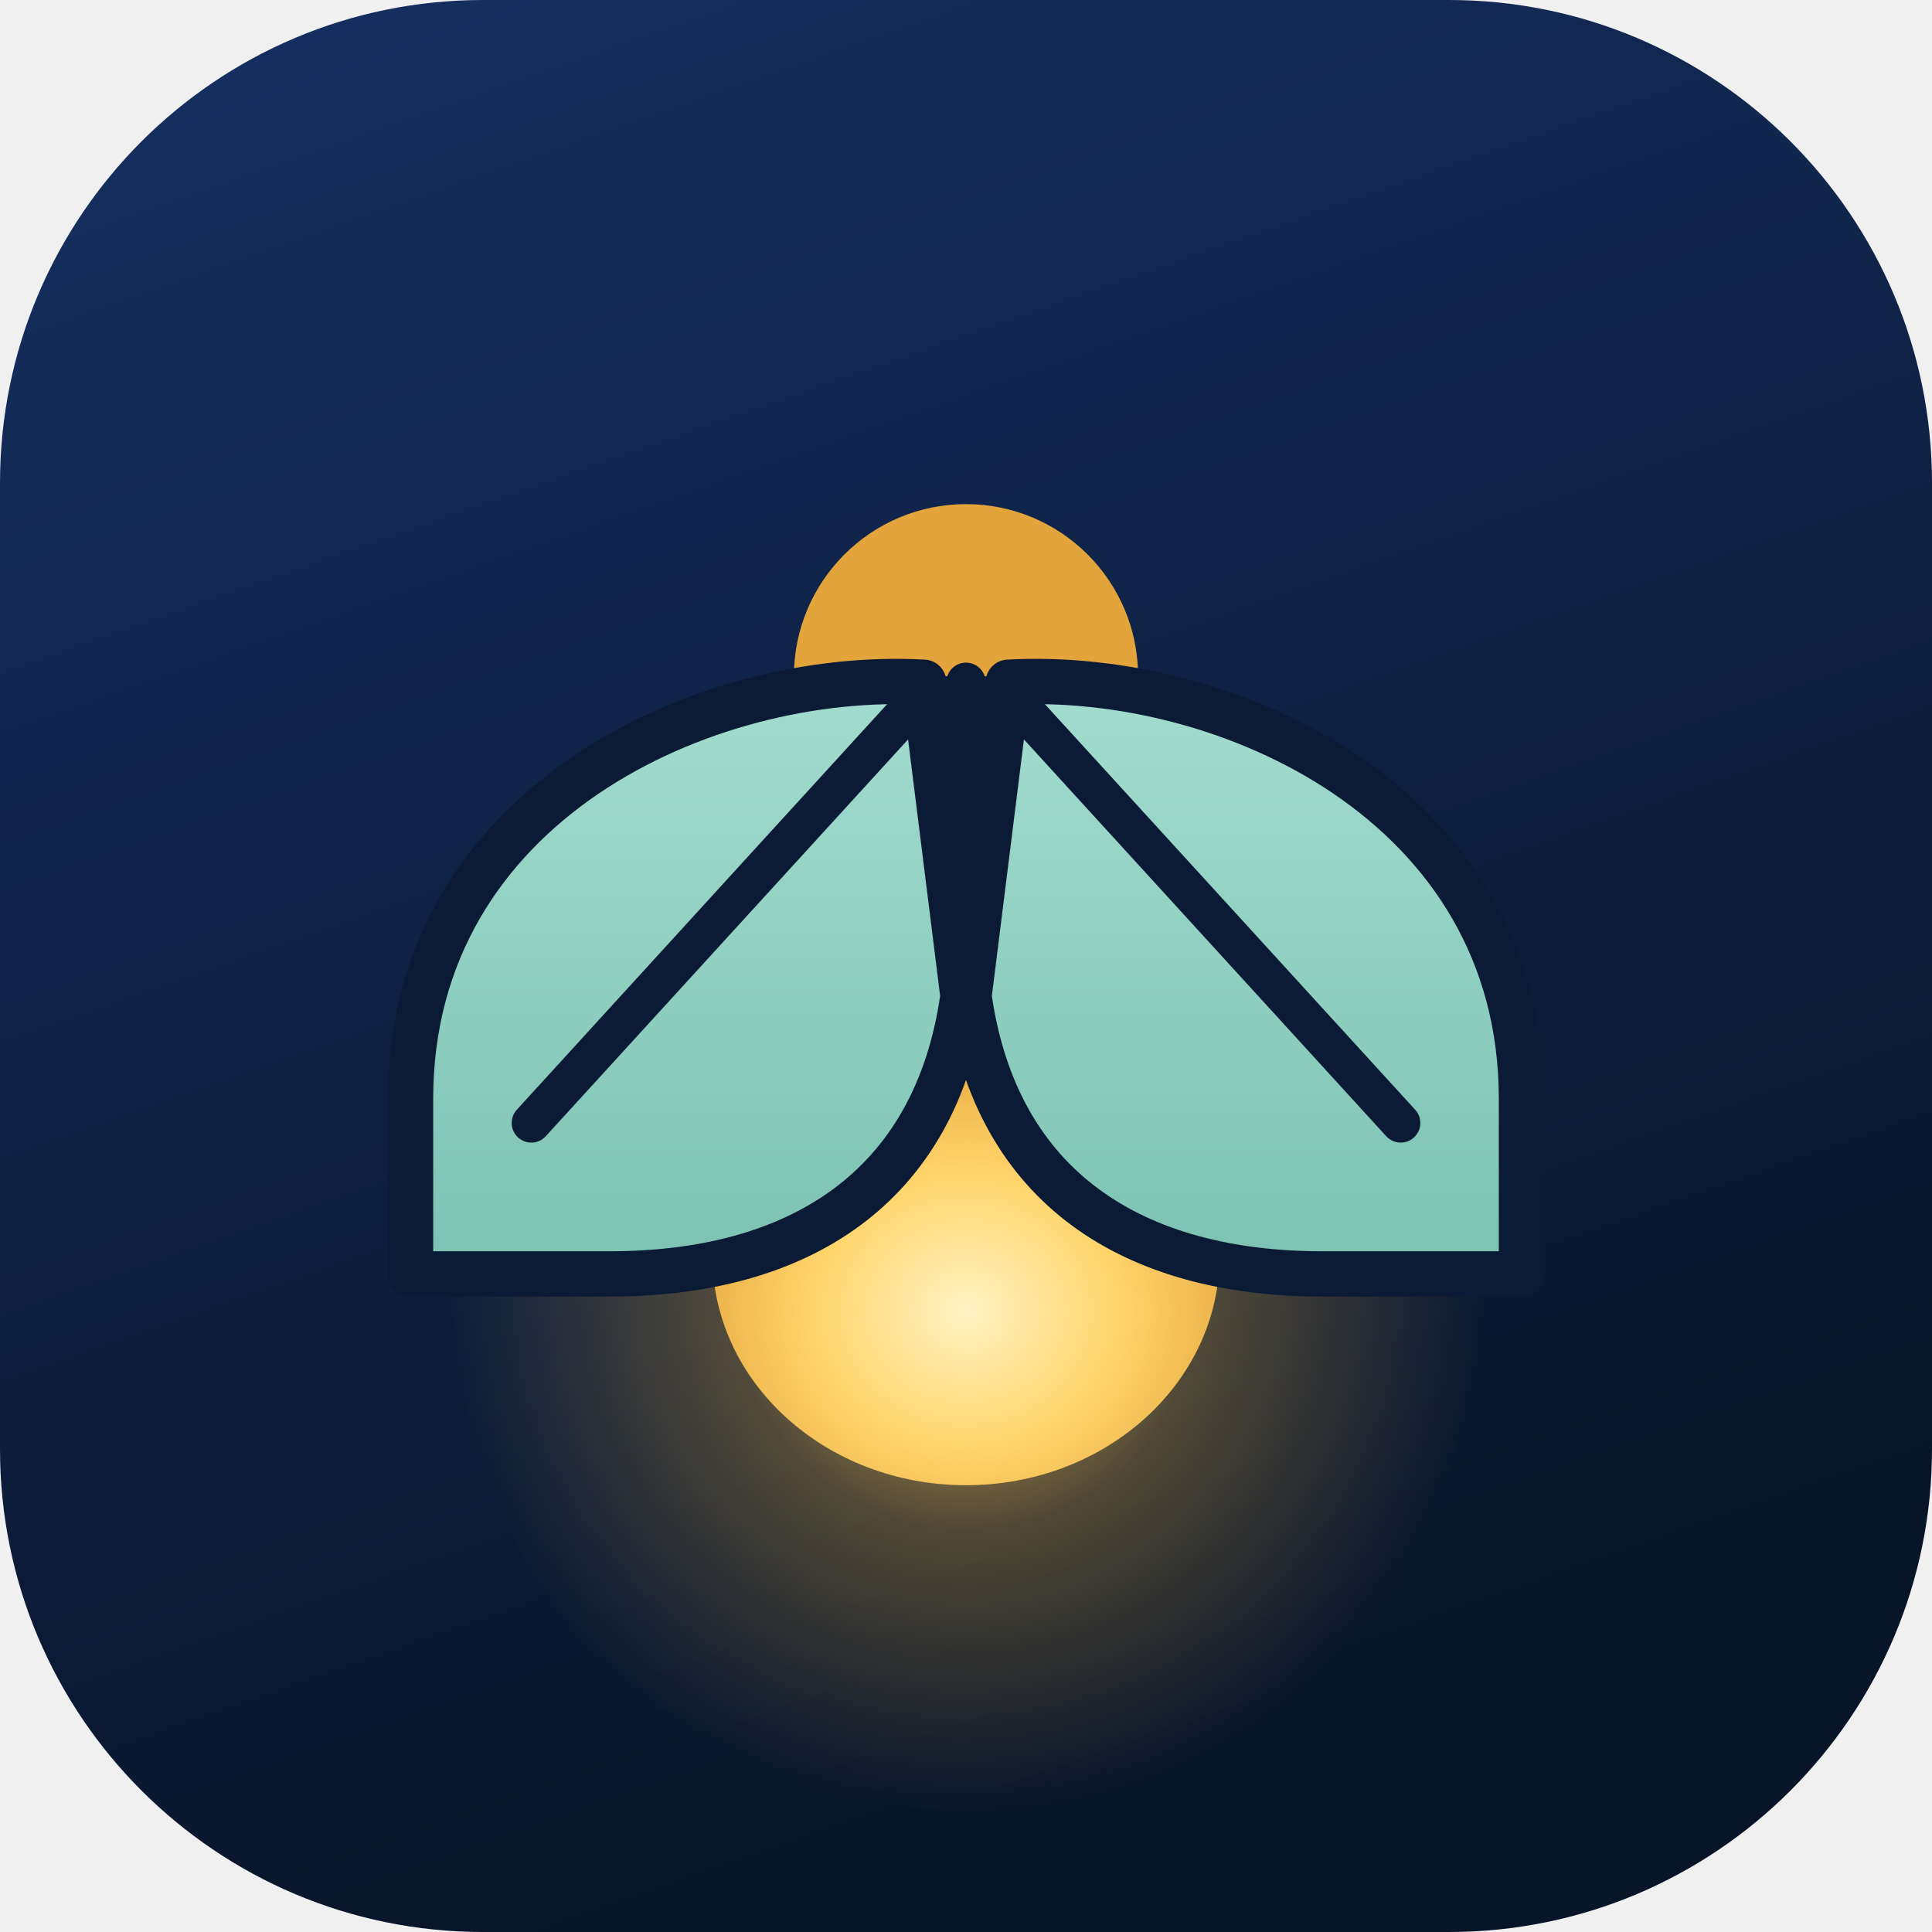
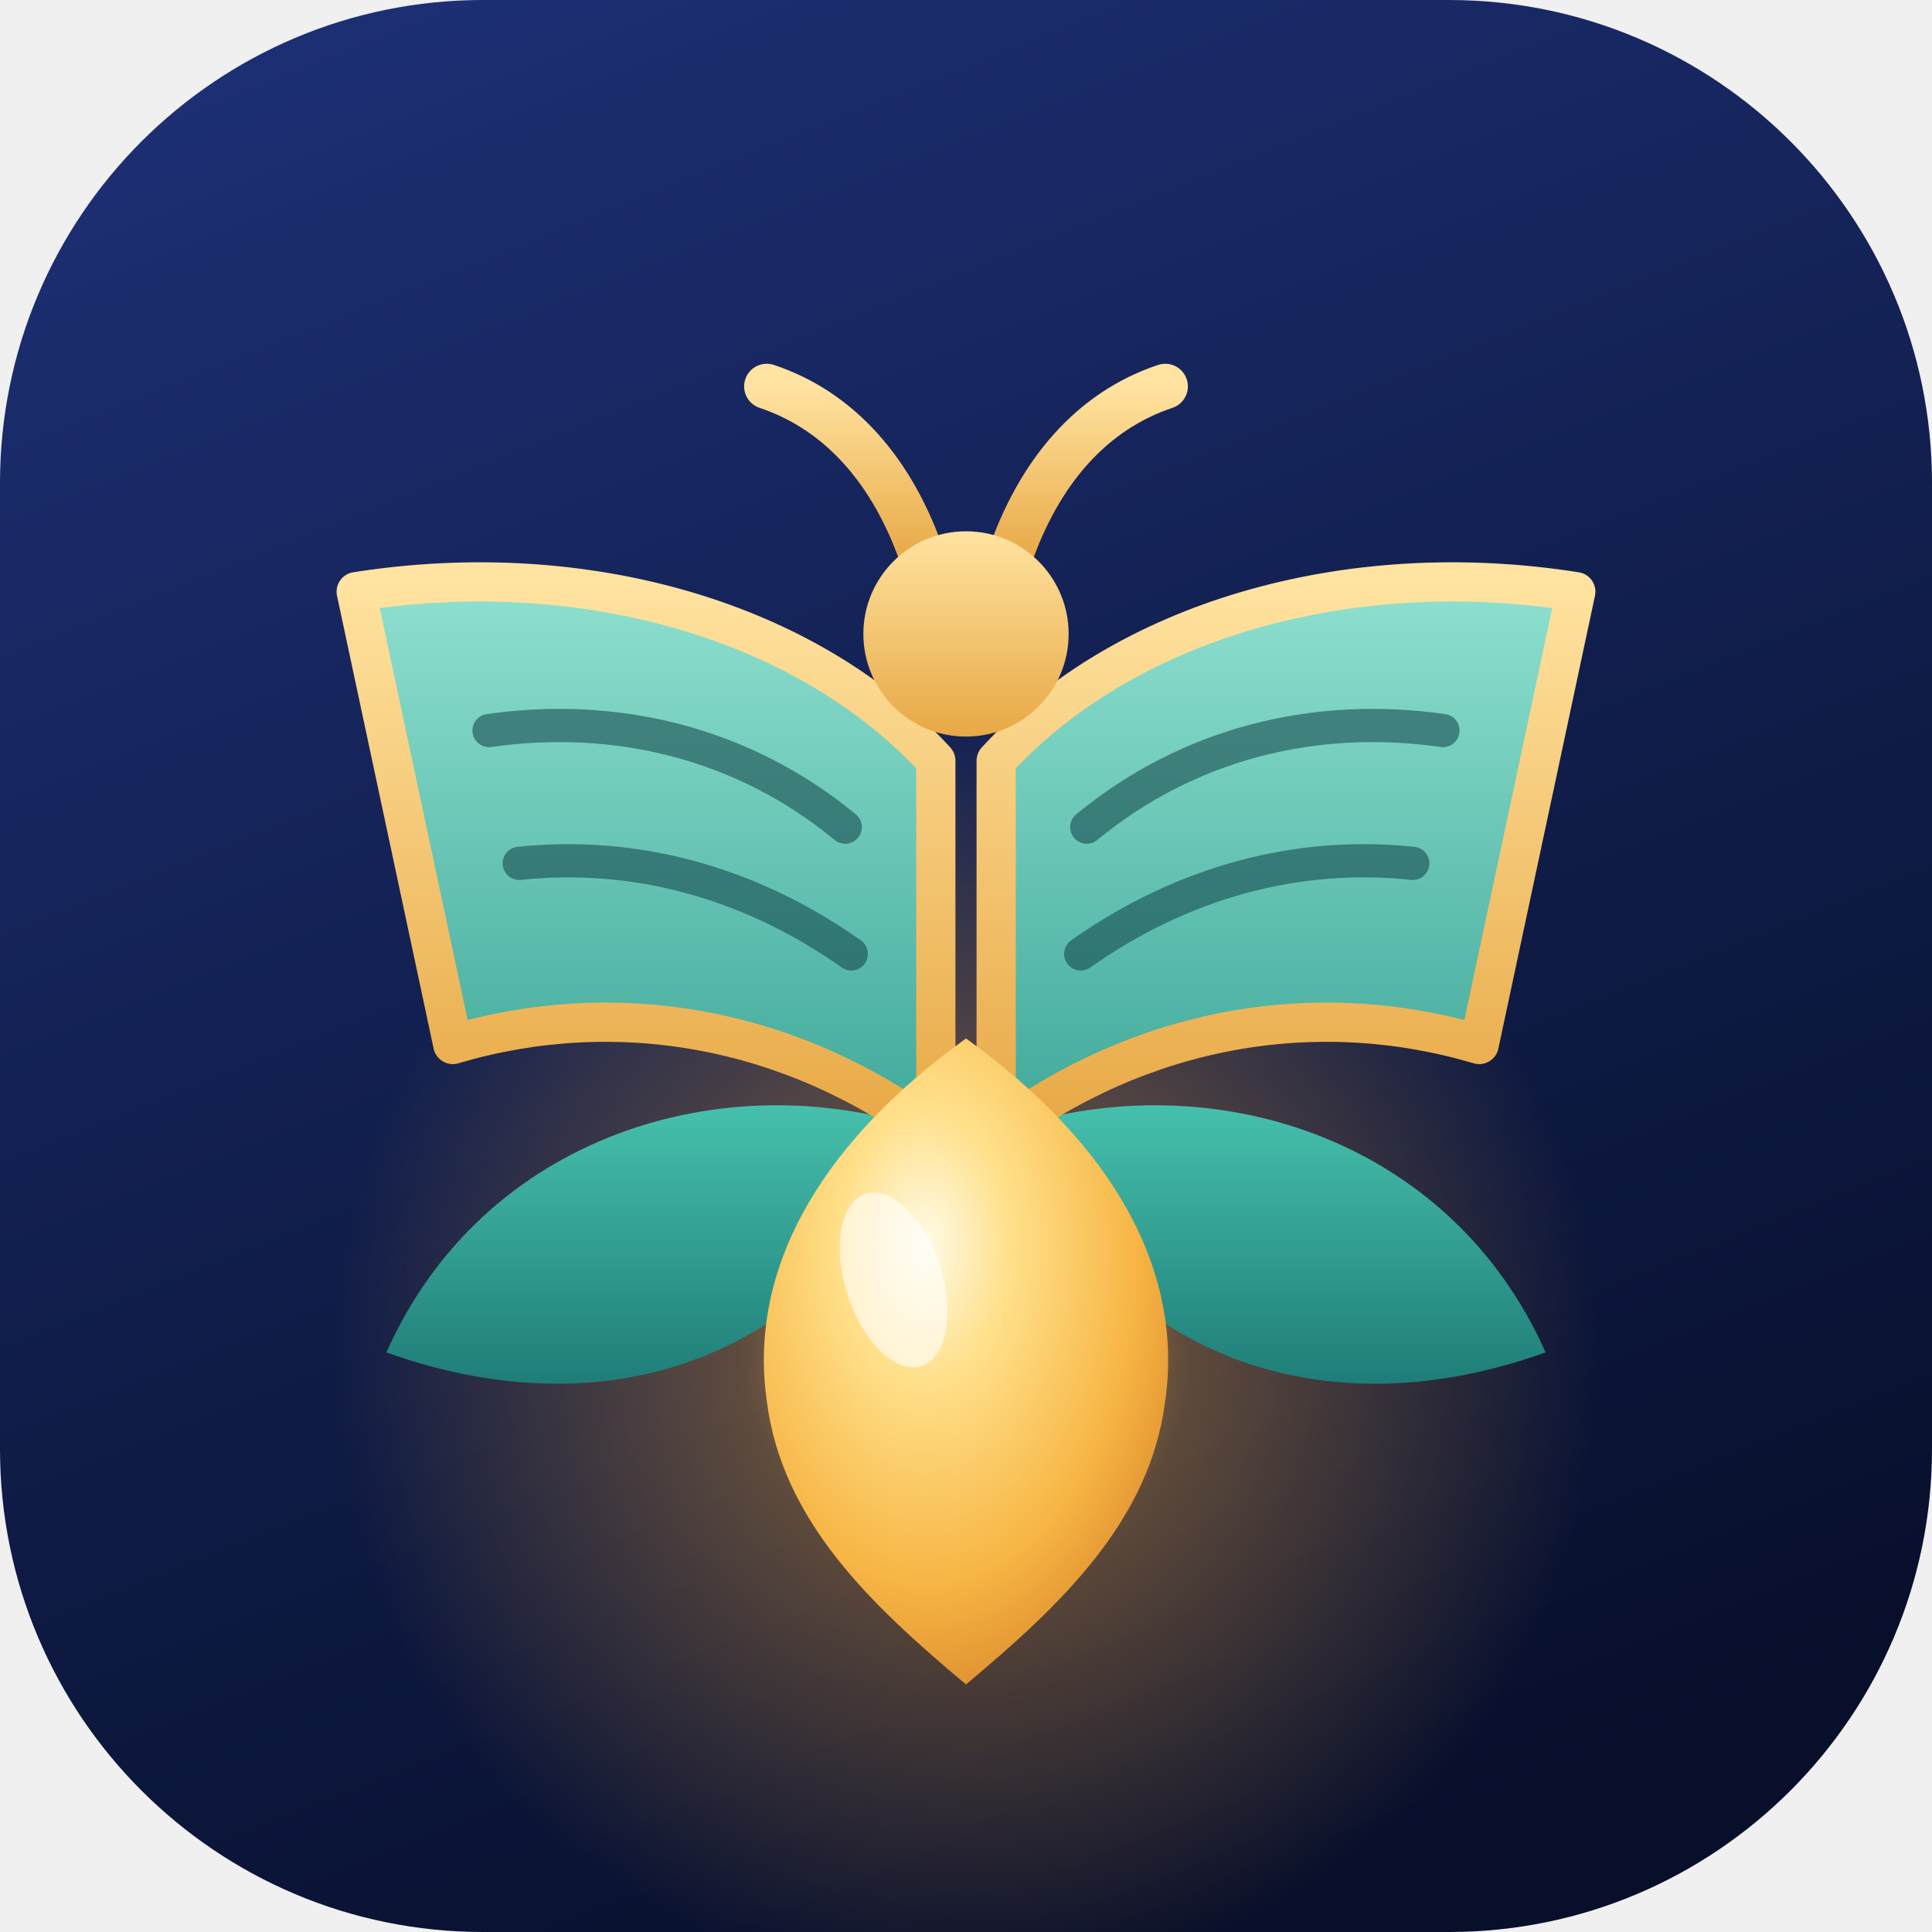
<svg xmlns="http://www.w3.org/2000/svg" viewBox="0 0 64 64" role="img" aria-label="Jugnu">
  <defs>
-     <linearGradient id="bg" x1="0" y1="0" x2="0.35" y2="1">
-       <stop offset="0" stop-color="#163063" />
-       <stop offset="1" stop-color="#081428" />
+     <linearGradient id="bg" x1="0.2" y1="0" x2="0.6" y2="1">
+       <stop offset="0" stop-color="#1d2f74" />
+       <stop offset="0.55" stop-color="#101d4a" />
+       <stop offset="1" stop-color="#080f2b" />
    </linearGradient>
-     <radialGradient id="glow" cx="50%" cy="50%" r="50%">
-       <stop offset="0" stop-color="#ffd56b" stop-opacity="0.85" />
-       <stop offset="0.45" stop-color="#f5b942" stop-opacity="0.3" />
-       <stop offset="1" stop-color="#f5b942" stop-opacity="0" />
+     <radialGradient id="glow" cx="32" cy="45" r="21" gradientUnits="userSpaceOnUse">
+       <stop offset="0" stop-color="#ffd068" stop-opacity="0.95" />
+       <stop offset="0.35" stop-color="#f5a93a" stop-opacity="0.35" />
+       <stop offset="1" stop-color="#f5a93a" stop-opacity="0" />
    </radialGradient>
-     <radialGradient id="body" cx="50%" cy="62%" r="60%">
-       <stop offset="0" stop-color="#fff3c4" />
-       <stop offset="0.5" stop-color="#ffd56b" />
-       <stop offset="1" stop-color="#e4a43c" />
+     <linearGradient id="page" x1="0" y1="0" x2="0" y2="1">
+       <stop offset="0" stop-color="#8fe0cf" />
+       <stop offset="1" stop-color="#3fa89a" />
+     </linearGradient>
+     <linearGradient id="leaf" x1="0" y1="0" x2="0" y2="1">
+       <stop offset="0" stop-color="#46c0ad" />
+       <stop offset="1" stop-color="#1f7d78" />
+     </linearGradient>
+     <radialGradient id="body" cx="0.4" cy="0.32" r="0.75">
+       <stop offset="0" stop-color="#fffbe8" />
+       <stop offset="0.28" stop-color="#ffe08a" />
+       <stop offset="0.7" stop-color="#f7b544" />
+       <stop offset="1" stop-color="#d9862a" />
    </radialGradient>
-     <linearGradient id="wing" x1="0" y1="0" x2="0" y2="1">
-       <stop offset="0" stop-color="#a3dccf" />
-       <stop offset="1" stop-color="#7cc2b2" />
+     <linearGradient id="gold" x1="0" y1="0" x2="0" y2="1">
+       <stop offset="0" stop-color="#ffe3a0" />
+       <stop offset="1" stop-color="#e8a845" />
    </linearGradient>
  </defs>
  <rect width="64" height="64" rx="16" fill="url(#bg)" />
-   <circle cx="32" cy="43" r="17" fill="url(#glow)" />
-   <path d="M26.3 22.4a5.7 5.7 0 0 1 11.4 0Z" fill="#e4a43c" />
-   <ellipse cx="32" cy="41.6" rx="8.4" ry="7.6" fill="url(#body)" />
-   <g fill="url(#wing)" stroke="#0b1a35" stroke-width="1.5" stroke-linejoin="round">
-     <path d="M30.6 22.6C23.4 22.2 13.6 26.6 13.6 36.4V42.2H20.2C26.4 42.2 31 39.4 31.9 33Z" />
-     <path d="M30.6 22.6C23.4 22.2 13.6 26.6 13.6 36.4V42.2H20.2C26.4 42.2 31 39.4 31.9 33Z" transform="matrix(-1 0 0 1 64 0)" />
+   <circle cx="32" cy="45" r="21" fill="url(#glow)" />
+   <g fill="url(#leaf)">
+     <path d="M30.6 37.4C24 35.2 16 37.6 12.8 44.8C20.6 47.6 27.6 44.6 30.6 37.4Z" />
+     <path d="M33.4 37.4C40 35.2 48 37.6 51.2 44.8C43.4 47.6 36.4 44.6 33.4 37.4Z" />
  </g>
-   <g stroke="#0b1a35" stroke-width="1.3" stroke-linecap="round">
-     <path d="M30.2 23.4 17.6 37.2" />
-     <path d="M30.2 23.4 17.6 37.2" transform="matrix(-1 0 0 1 64 0)" />
-     <path d="M32 22.6V31" />
+   <g fill="url(#page)" stroke="url(#gold)" stroke-width="1.3" stroke-linejoin="round">
+     <path d="M31 25.2C26.8 20.6 19.4 18.4 11.8 19.6L15 34.6C20.4 33 26.2 34 31 37.6Z" />
+     <path d="M33 25.2C37.2 20.6 44.6 18.4 52.2 19.6L49 34.6C43.6 33 37.8 34 33 37.6Z" />
  </g>
+   <g fill="none" stroke="#0f3f45" stroke-width="1.1" stroke-linecap="round" opacity="0.55">
+     <path d="M16.2 24.2C20.4 23.6 24.6 24.6 28 27.4" />
+     <path d="M17.2 28.6C21 28.2 24.8 29.2 28.2 31.6" />
+     <path d="M47.8 24.2C43.6 23.6 39.4 24.6 36 27.4" />
+     <path d="M46.8 28.6C43 28.2 39.2 29.2 35.8 31.6" />
+   </g>
+   <g stroke="url(#gold)" stroke-width="1.5" stroke-linecap="round" fill="none">
+     <path d="M30.6 18.6C29.6 15.6 27.8 13.6 25.4 12.8" />
+     <path d="M33.4 18.6C34.4 15.6 36.2 13.6 38.6 12.8" />
+   </g>
+   <circle cx="32" cy="21" r="3.4" fill="url(#gold)" />
+   <path d="M32 34.4C37 38 39.2 42.2 38.6 46.4C38.1 50.4 35.1 53.2 32 55.8C28.9 53.2 25.9 50.4 25.4 46.4C24.8 42.2 27 38 32 34.4Z" fill="url(#body)" />
+   <ellipse cx="29.6" cy="42.4" rx="1.6" ry="3" transform="rotate(-18 29.6 42.4)" fill="#fff" opacity="0.6" />
</svg>
